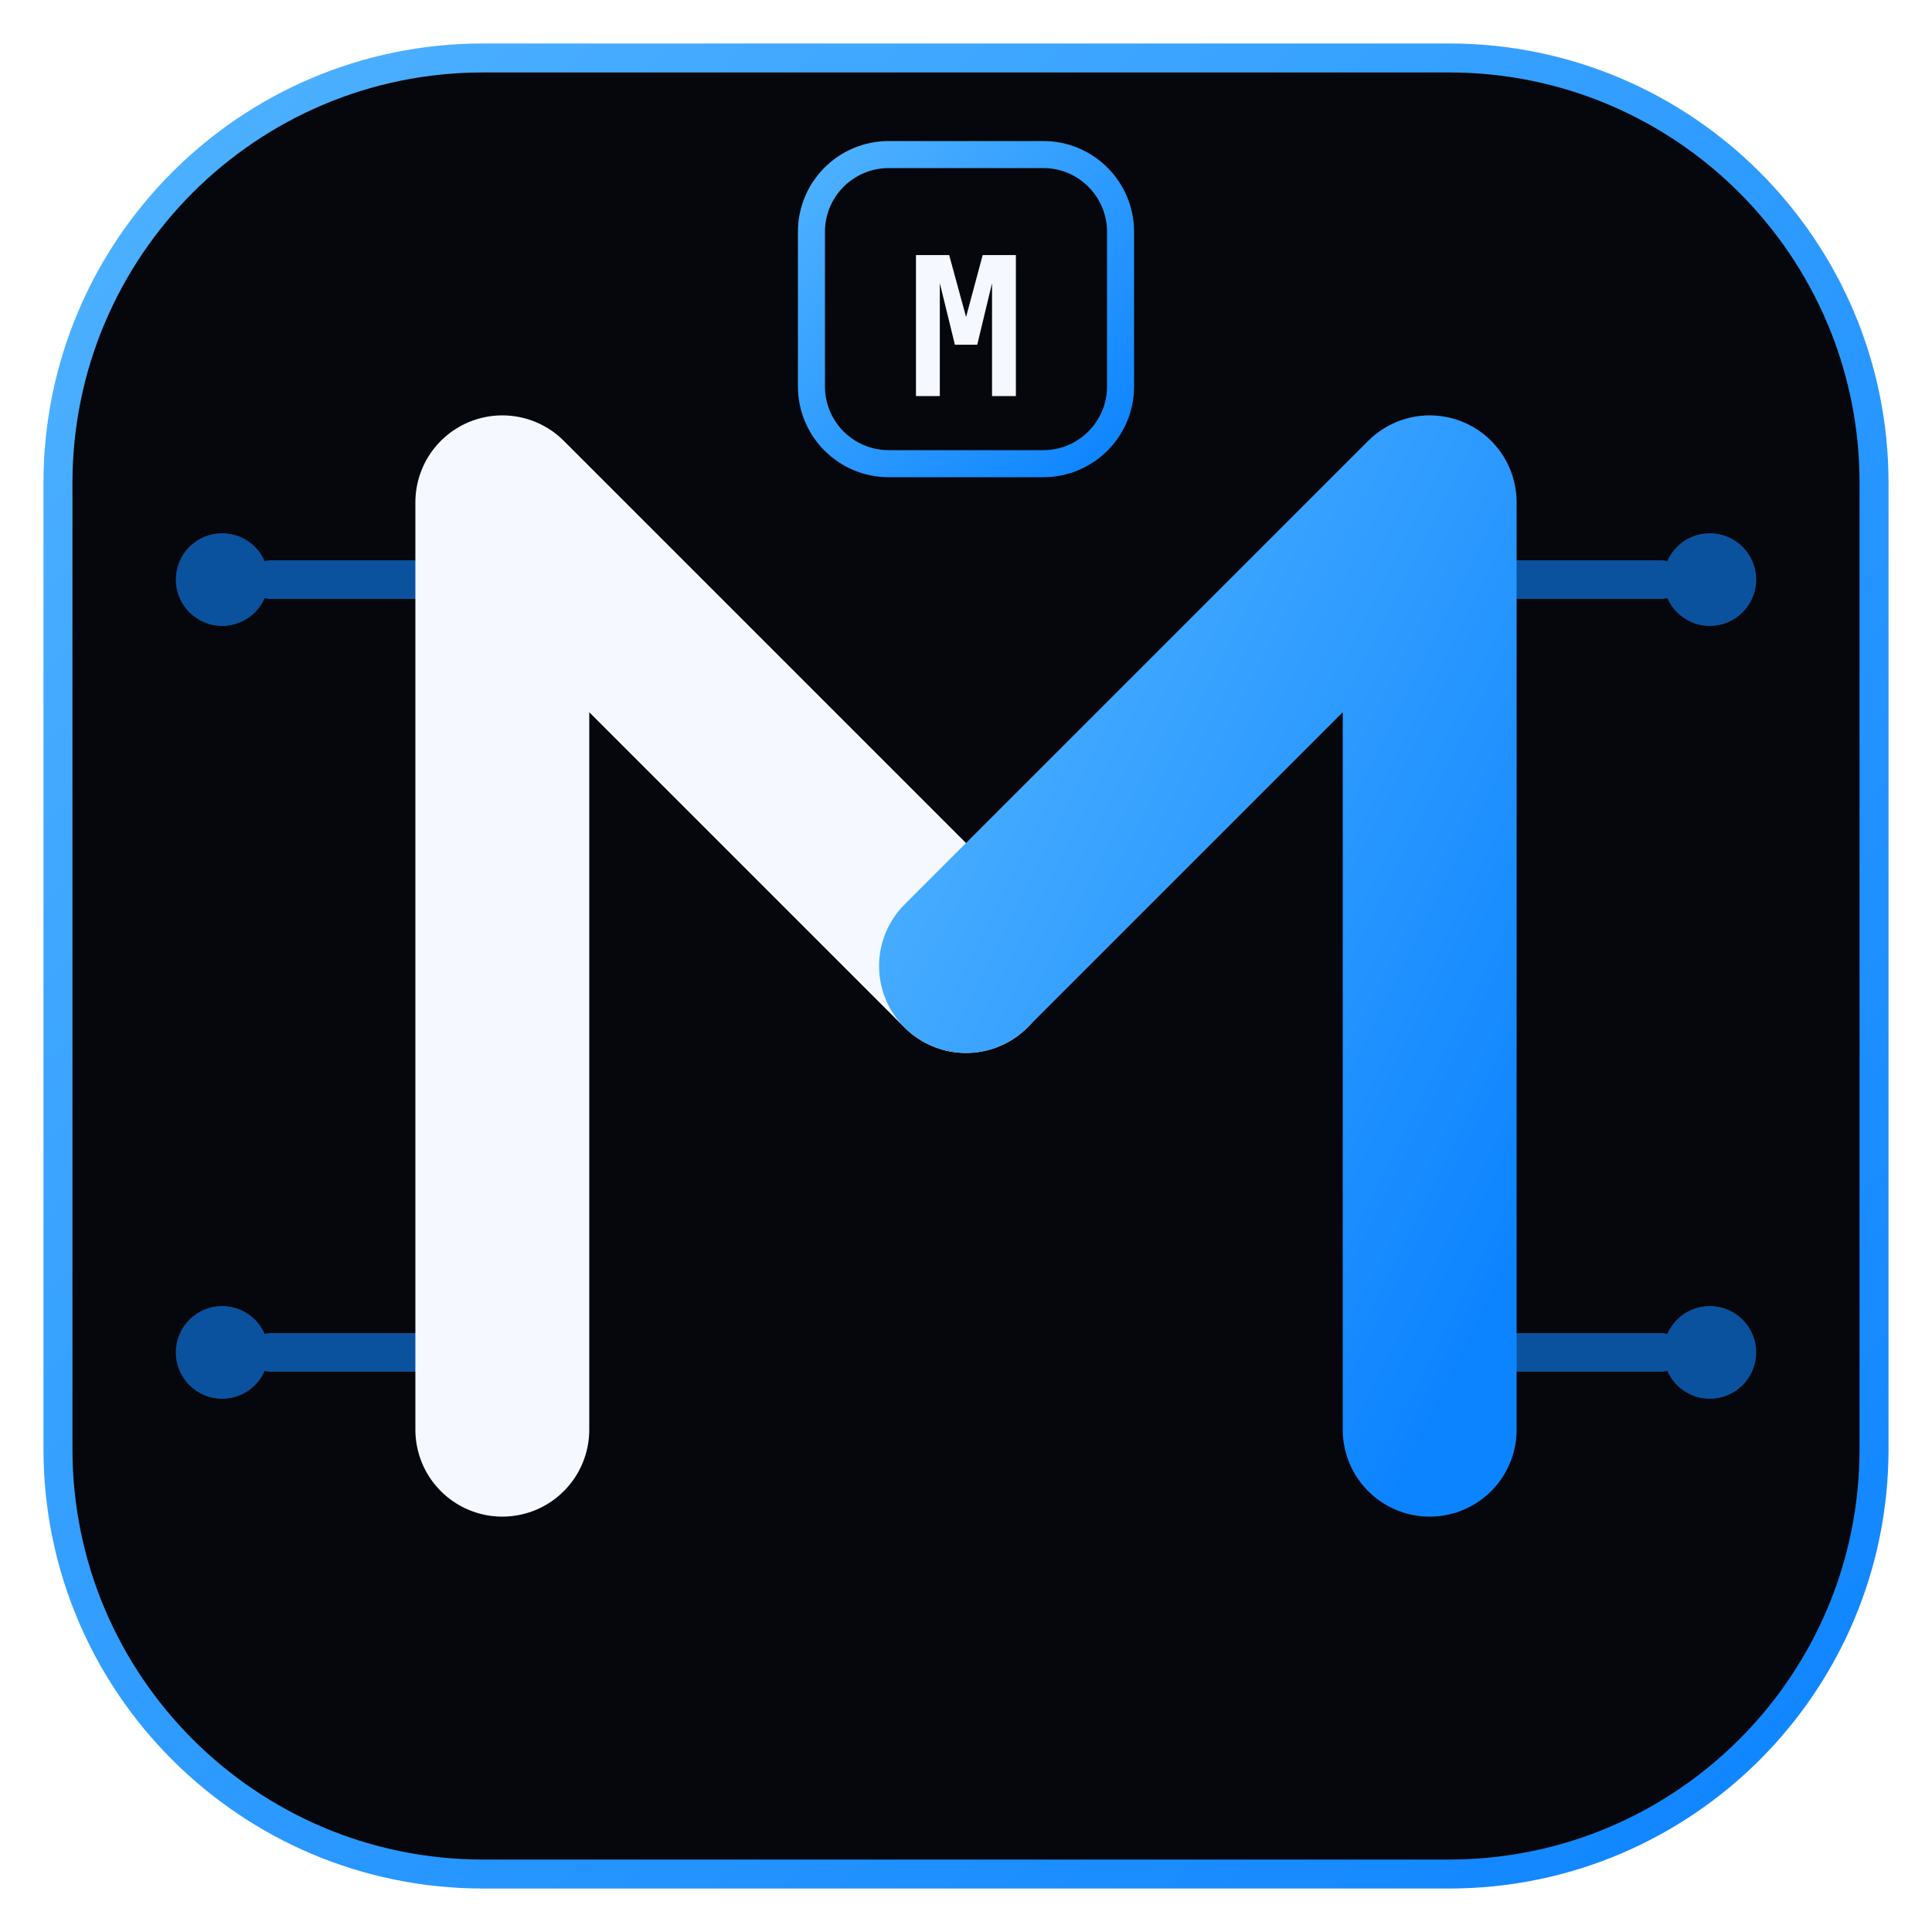
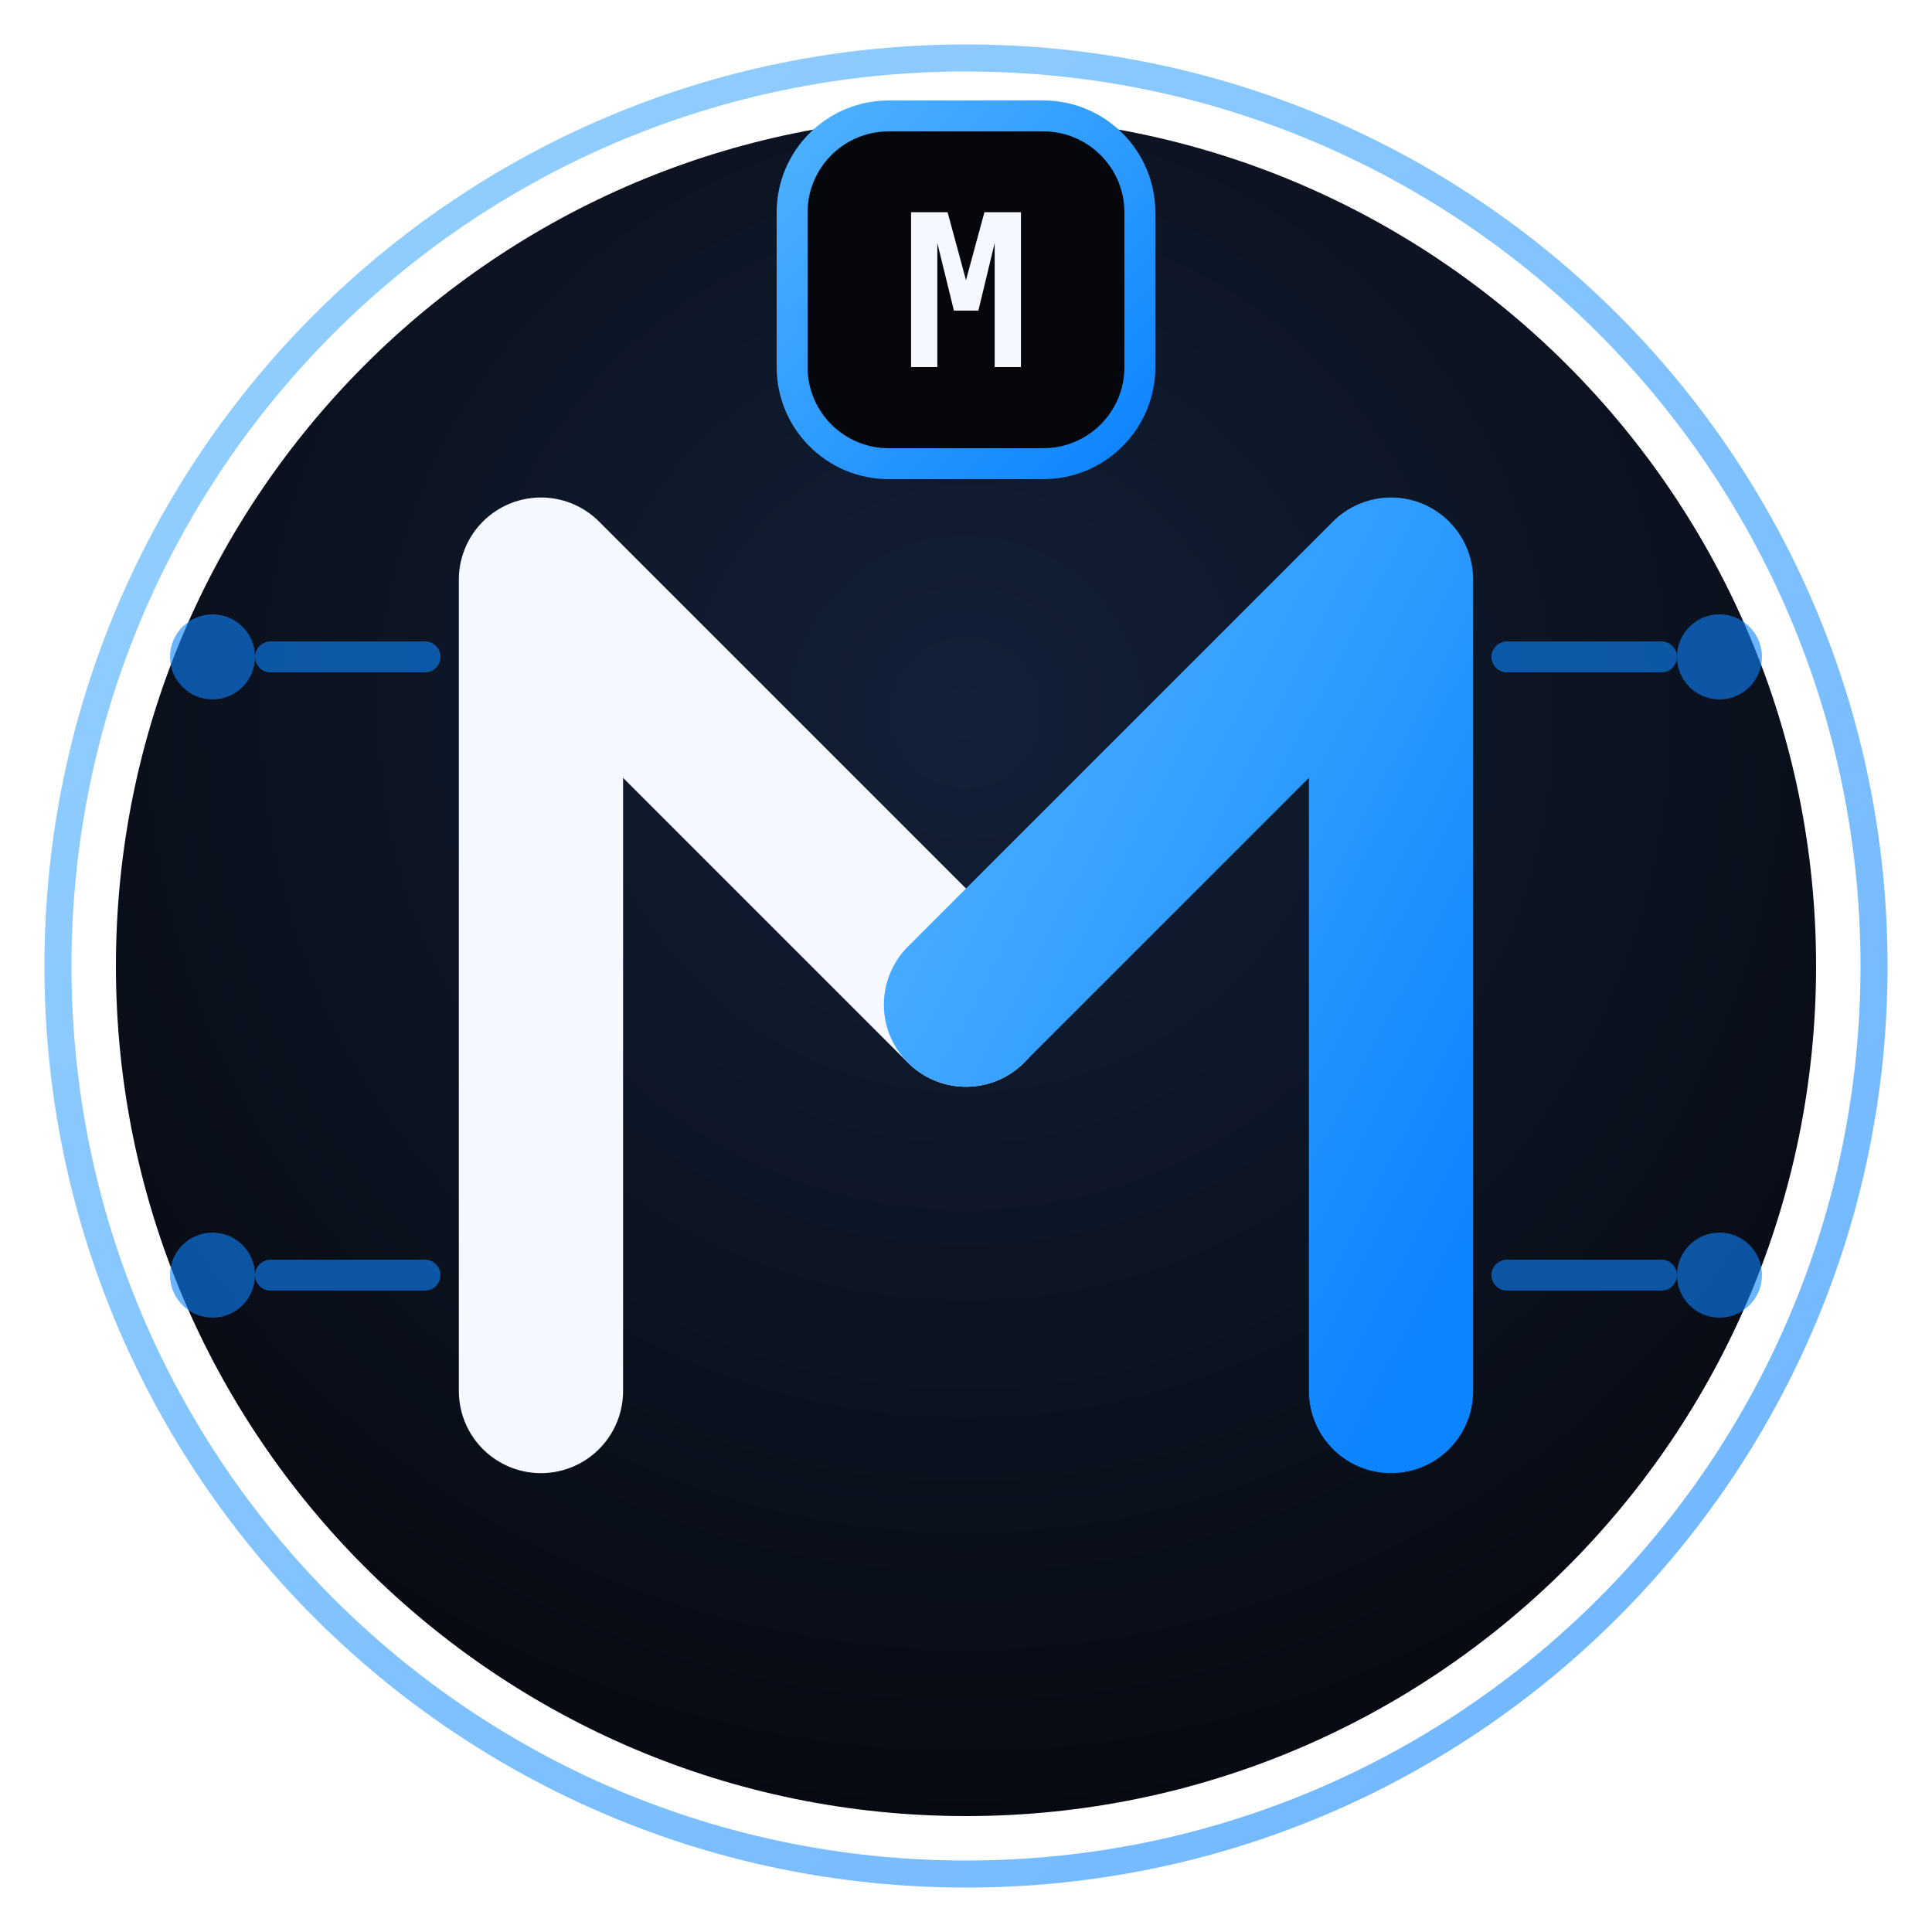
<svg xmlns="http://www.w3.org/2000/svg" width="100" height="100" viewBox="0 0 100 100">
  <defs>
    <linearGradient id="mh-blue" x1="0" y1="0" x2="1" y2="1">
      <stop offset="0" stop-color="#4fb2ff" />
      <stop offset="1" stop-color="#0d84ff" />
    </linearGradient>
+     <radialGradient id="mh-glow" cx="0.5" cy="0.35" r="0.75">
+       <stop offset="0" stop-color="#132038" />
+       <stop offset="1" stop-color="#05070c" />
+     </radialGradient>
  </defs>
-   <rect x="3" y="3" width="94" height="94" rx="22" fill="#05070c" stroke="url(#mh-blue)" stroke-width="1.5" />
-   <g stroke="#0d84ff" stroke-width="2" stroke-linecap="round" opacity="0.6">
-     <path d="M14 30 H22" />
-     <circle cx="11.5" cy="30" r="2.4" fill="#0d84ff" stroke="none" />
-     <path d="M14 70 H22" />
-     <circle cx="11.5" cy="70" r="2.4" fill="#0d84ff" stroke="none" />
-     <path d="M86 30 H78" />
-     <circle cx="88.5" cy="30" r="2.4" fill="#0d84ff" stroke="none" />
-     <path d="M86 70 H78" />
-     <circle cx="88.5" cy="70" r="2.4" fill="#0d84ff" stroke="none" />
+   <circle cx="50" cy="50" r="47" fill="none" stroke="url(#mh-blue)" stroke-width="1.4" opacity="0.6" />
+   <circle cx="50" cy="50" r="44" fill="url(#mh-glow)" />
+   <g stroke="#0d84ff" stroke-width="1.6" stroke-linecap="round" opacity="0.6">
+     <path d="M14 34 H22" />
+     <circle cx="11" cy="34" r="2.2" fill="#0d84ff" stroke="none" />
+     <path d="M14 66 H22" />
+     <circle cx="11" cy="66" r="2.2" fill="#0d84ff" stroke="none" />
+     <path d="M86 34 H78" />
+     <circle cx="89" cy="34" r="2.2" fill="#0d84ff" stroke="none" />
+     <path d="M86 66 H78" />
+     <circle cx="89" cy="66" r="2.2" fill="#0d84ff" stroke="none" />
  </g>
-   <path d="M26 74 L26 26 L50 50" fill="none" stroke="#f5f8ff" stroke-width="9" stroke-linecap="round" stroke-linejoin="round" />
-   <path d="M50 50 L74 26 L74 74" fill="none" stroke="url(#mh-blue)" stroke-width="9" stroke-linecap="round" stroke-linejoin="round" />
-   <rect x="42" y="8" width="16" height="16" rx="4" fill="#05070c" stroke="url(#mh-blue)" stroke-width="1.4" />
-   <text x="50" y="20.5" text-anchor="middle" font-family="SFMono-Regular, Consolas, monospace" font-size="10" font-weight="700" fill="#f5f8ff">M</text>
+   <path d="M28 72 L28 30 L50 52" fill="none" stroke="#f5f8ff" stroke-width="8.5" stroke-linecap="round" stroke-linejoin="round" />
+   <path d="M50 52 L72 30 L72 72" fill="none" stroke="url(#mh-blue)" stroke-width="8.5" stroke-linecap="round" stroke-linejoin="round" />
+   <rect x="41" y="6" width="18" height="18" rx="5" fill="#05070c" stroke="url(#mh-blue)" stroke-width="1.6" />
+   <text x="50" y="19" text-anchor="middle" font-family="SFMono-Regular, Consolas, monospace" font-size="11" font-weight="700" fill="#f5f8ff">M</text>
</svg>
